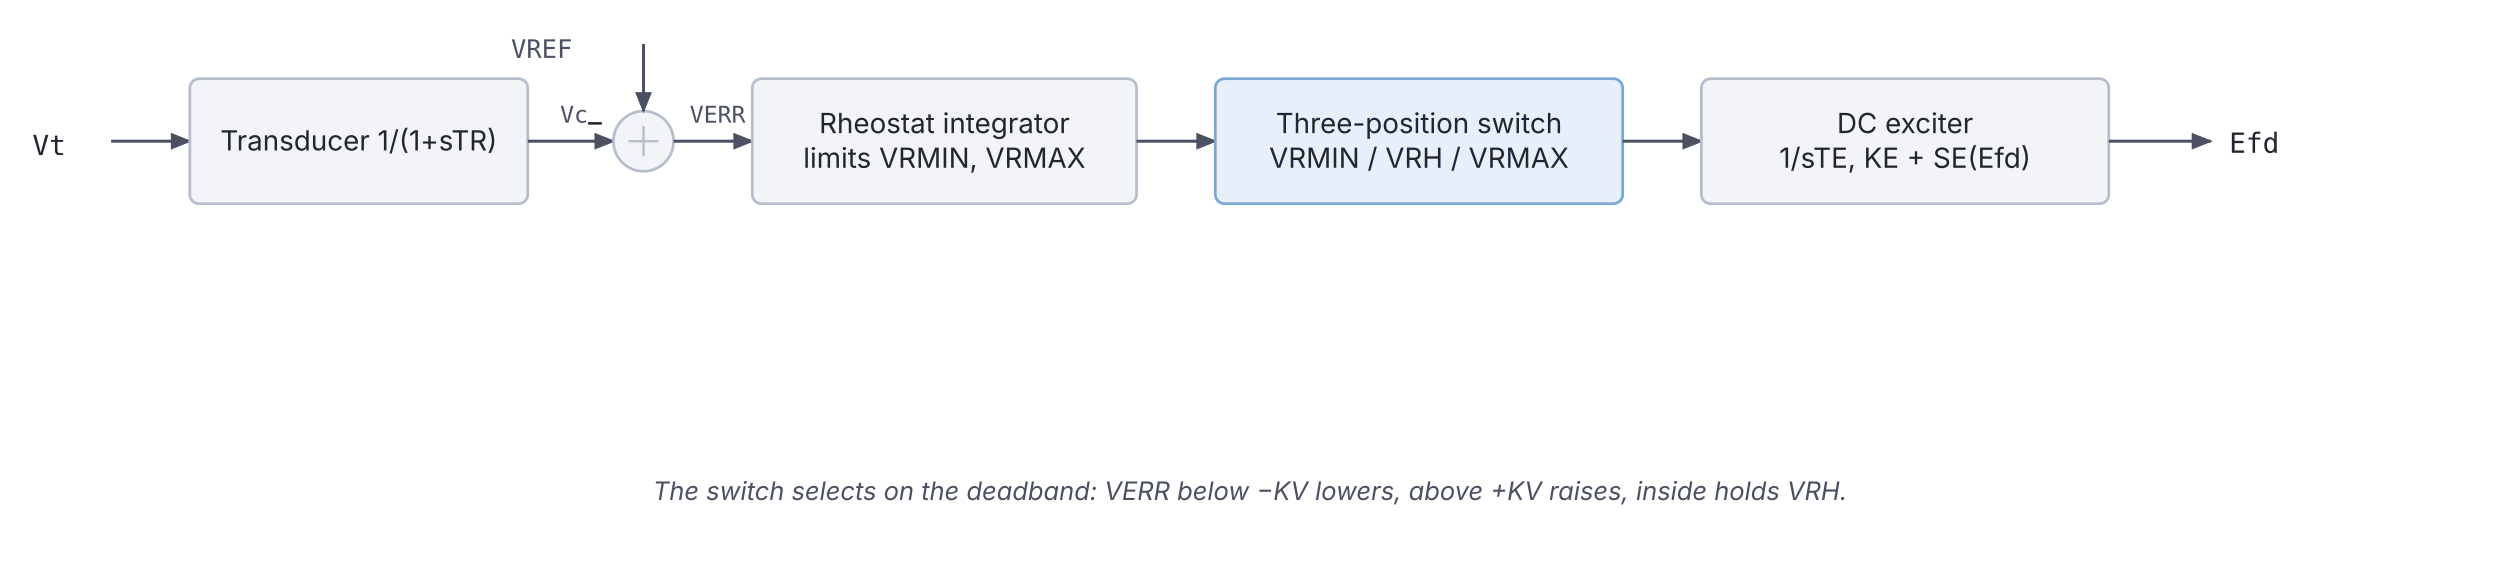
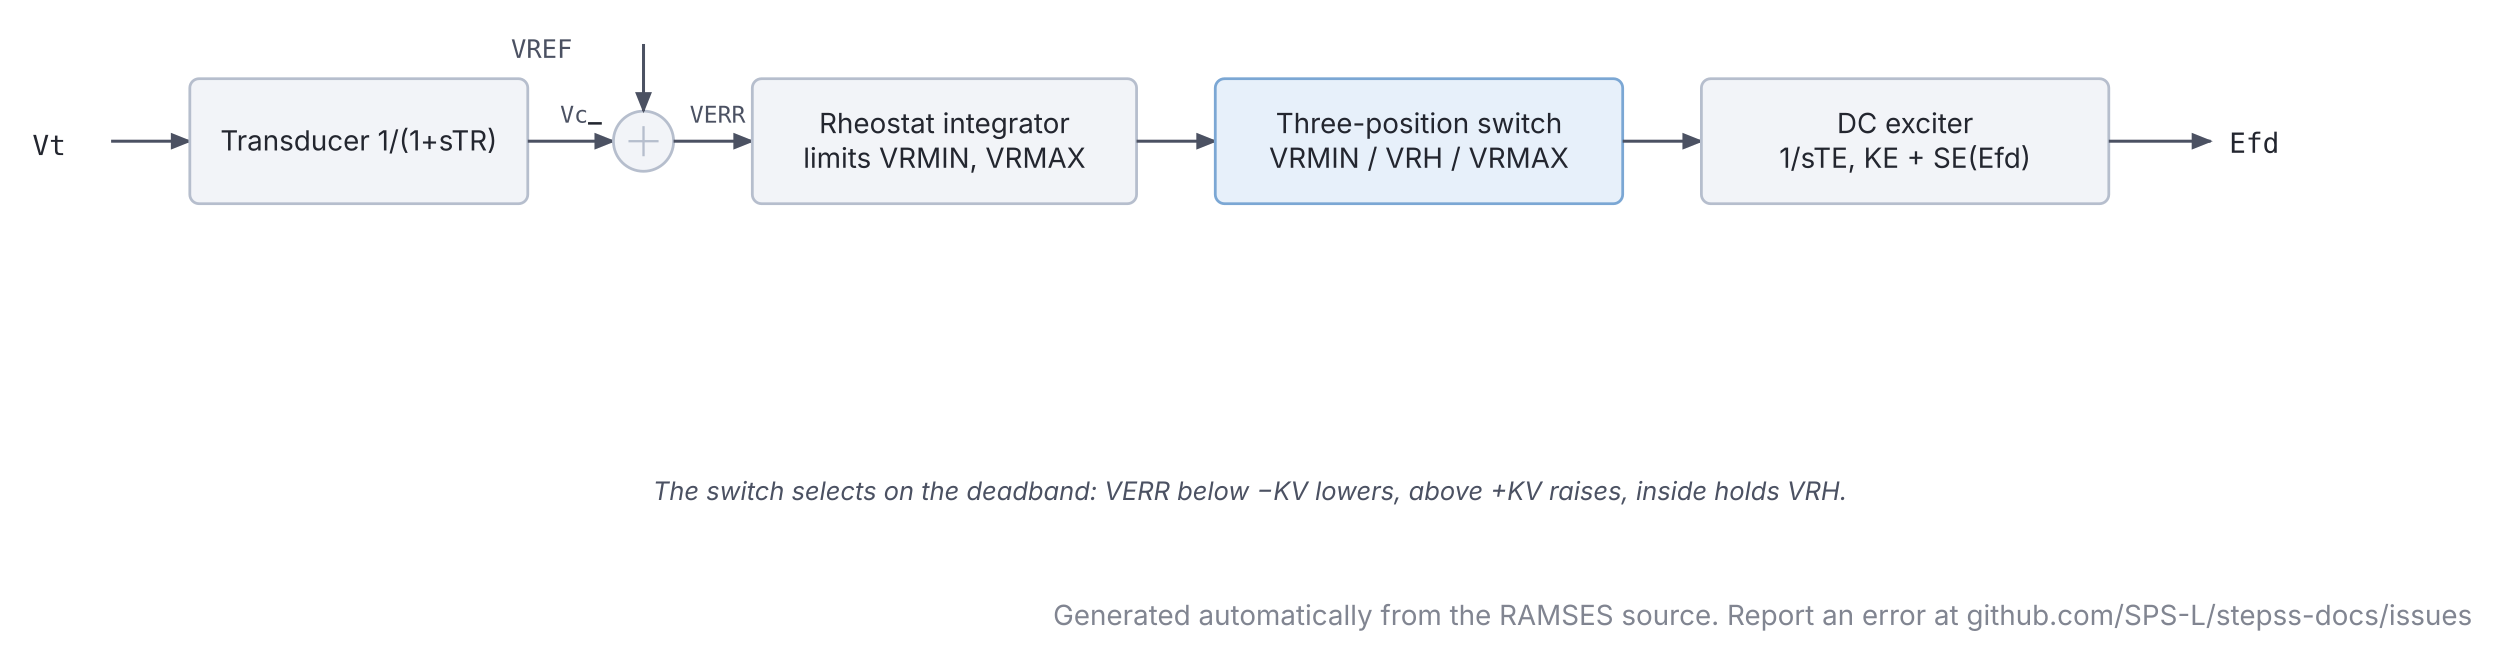
- <svg xmlns="http://www.w3.org/2000/svg" viewBox="0 0 1080 250" width="1080" height="250" role="img">
+ <svg xmlns="http://www.w3.org/2000/svg" viewBox="0 0 1080 280" width="1080" height="280" role="img">
  <defs>
    <marker id="arrow" viewBox="0 0 10 10" refX="9" refY="5" markerWidth="7" markerHeight="7" orient="auto-start-reverse">
      <path d="M 0 1 L 10 5 L 0 9 z" fill="#4b5162" />
    </marker>
    <marker id="arrow-accent" viewBox="0 0 10 10" refX="9" refY="5" markerWidth="7" markerHeight="7" orient="auto-start-reverse">
      <path d="M 0 1 L 10 5 L 0 9 z" fill="#2b6cb0" />
    </marker>
  </defs>
  <text x="14" y="67" text-anchor="start" font-family="JetBrains Mono, SFMono-Regular, Menlo, Consolas, monospace" font-size="12" fill="#23262f">Vt</text>
  <path d="M 48 61.0 L 82 61.0" fill="none" stroke="#4b5162" stroke-width="1.3" marker-end="url(#arrow)" />
  <rect x="82" y="34" width="146" height="54" rx="4" fill="#f2f4f8" stroke="#b6becd" stroke-width="1.2" />
  <text x="155.0" y="65.0" text-anchor="middle" font-family="Inter, -apple-system, Segoe UI, Helvetica, Arial, sans-serif" font-size="12" fill="#23262f">Transducer 1/(1+sTR)</text>
  <path d="M 228 61 L 265 61" fill="none" stroke="#4b5162" stroke-width="1.3" marker-end="url(#arrow)" />
  <text x="248" y="53" text-anchor="middle" font-family="JetBrains Mono, SFMono-Regular, Menlo, Consolas, monospace" font-size="10" fill="#4b5162">Vc</text>
  <circle cx="278" cy="61" r="13" fill="#f2f4f8" stroke="#b6becd" stroke-width="1.2" />
  <path d="M 271.5 61 L 284.5 61 M 278 54.5 L 278 67.5" stroke="#b6becd" stroke-width="1" />
  <text x="257" y="57" text-anchor="middle" font-family="Inter, -apple-system, Segoe UI, Helvetica, Arial, sans-serif" font-size="13" fill="#23262f">−</text>
  <text x="234" y="25" text-anchor="middle" font-family="JetBrains Mono, SFMono-Regular, Menlo, Consolas, monospace" font-size="11" fill="#4b5162">VREF</text>
  <path d="M 278 19 L 278 48" fill="none" stroke="#4b5162" stroke-width="1.3" marker-end="url(#arrow)" />
  <text x="310" y="53" text-anchor="middle" font-family="JetBrains Mono, SFMono-Regular, Menlo, Consolas, monospace" font-size="10" fill="#4b5162">VERR</text>
  <path d="M 291 61.0 L 325 61.0" fill="none" stroke="#4b5162" stroke-width="1.3" marker-end="url(#arrow)" />
  <rect x="325" y="34" width="166" height="54" rx="4" fill="#f2f4f8" stroke="#b6becd" stroke-width="1.2" />
  <text x="408.0" y="57.5" text-anchor="middle" font-family="Inter, -apple-system, Segoe UI, Helvetica, Arial, sans-serif" font-size="12" fill="#23262f">Rheostat integrator</text>
  <text x="408.0" y="72.5" text-anchor="middle" font-family="Inter, -apple-system, Segoe UI, Helvetica, Arial, sans-serif" font-size="12" fill="#23262f">limits VRMIN, VRMAX</text>
  <path d="M 491 61.0 L 525 61.0" fill="none" stroke="#4b5162" stroke-width="1.3" marker-end="url(#arrow)" />
  <rect x="525" y="34" width="176" height="54" rx="4" fill="#e7f0fa" stroke="#7ba7d4" stroke-width="1.2" />
  <text x="613.0" y="57.5" text-anchor="middle" font-family="Inter, -apple-system, Segoe UI, Helvetica, Arial, sans-serif" font-size="12" fill="#23262f">Three-position switch</text>
  <text x="613.0" y="72.5" text-anchor="middle" font-family="Inter, -apple-system, Segoe UI, Helvetica, Arial, sans-serif" font-size="12" fill="#23262f">VRMIN / VRH / VRMAX</text>
  <path d="M 701 61.0 L 735 61.0" fill="none" stroke="#4b5162" stroke-width="1.3" marker-end="url(#arrow)" />
  <rect x="735" y="34" width="176" height="54" rx="4" fill="#f2f4f8" stroke="#b6becd" stroke-width="1.2" />
  <text x="823.0" y="57.5" text-anchor="middle" font-family="Inter, -apple-system, Segoe UI, Helvetica, Arial, sans-serif" font-size="12" fill="#23262f">DC exciter</text>
  <text x="823.0" y="72.5" text-anchor="middle" font-family="Inter, -apple-system, Segoe UI, Helvetica, Arial, sans-serif" font-size="12" fill="#23262f">1/sTE, KE + SE(Efd)</text>
  <path d="M 911 61 L 955 61" fill="none" stroke="#4b5162" stroke-width="1.3" marker-end="url(#arrow)" />
  <text x="963" y="66" text-anchor="start" font-family="JetBrains Mono, SFMono-Regular, Menlo, Consolas, monospace" font-size="12" fill="#23262f">Efd</text>
  <text x="540" y="216" text-anchor="middle" font-family="Inter, -apple-system, Segoe UI, Helvetica, Arial, sans-serif" font-size="11" fill="#4b5162" font-style="italic">The switch selects on the deadband: VERR below −KV lowers, above +KV raises, inside holds VRH.</text>
+   <text x="1068" y="270" text-anchor="end" font-family="Inter, -apple-system, Segoe UI, Helvetica, Arial, sans-serif" font-size="12" fill="#4b5162" opacity="0.7">Generated automatically from the RAMSES source. Report an error at github.com/SPS-L/stepss-docs/issues</text>
</svg>
